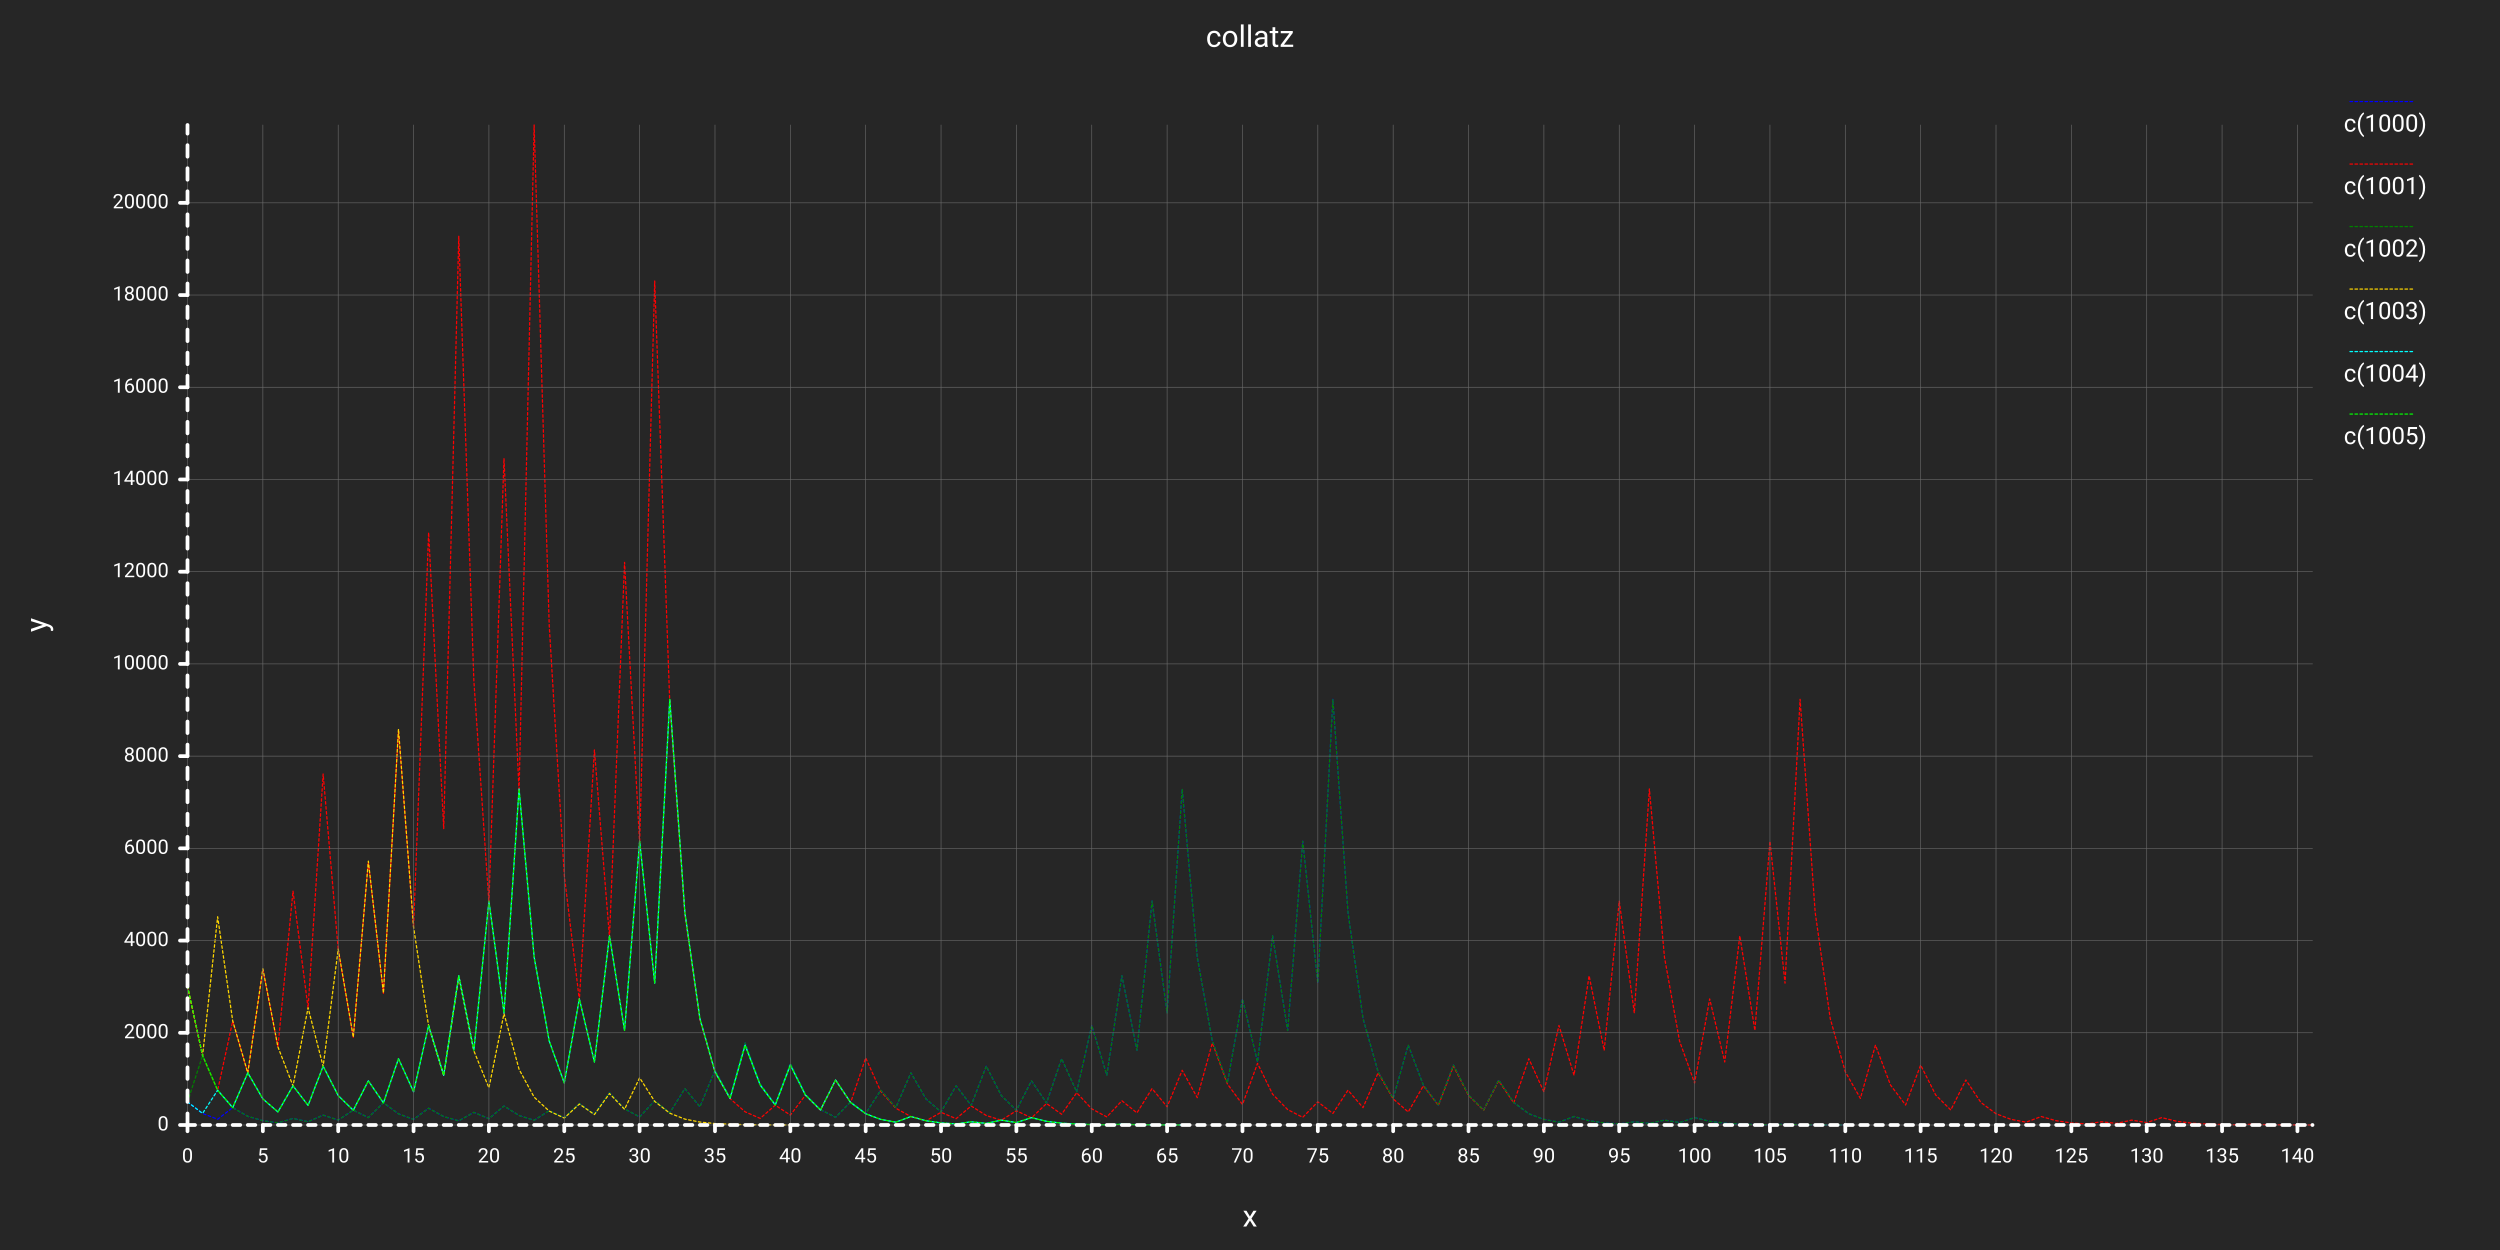
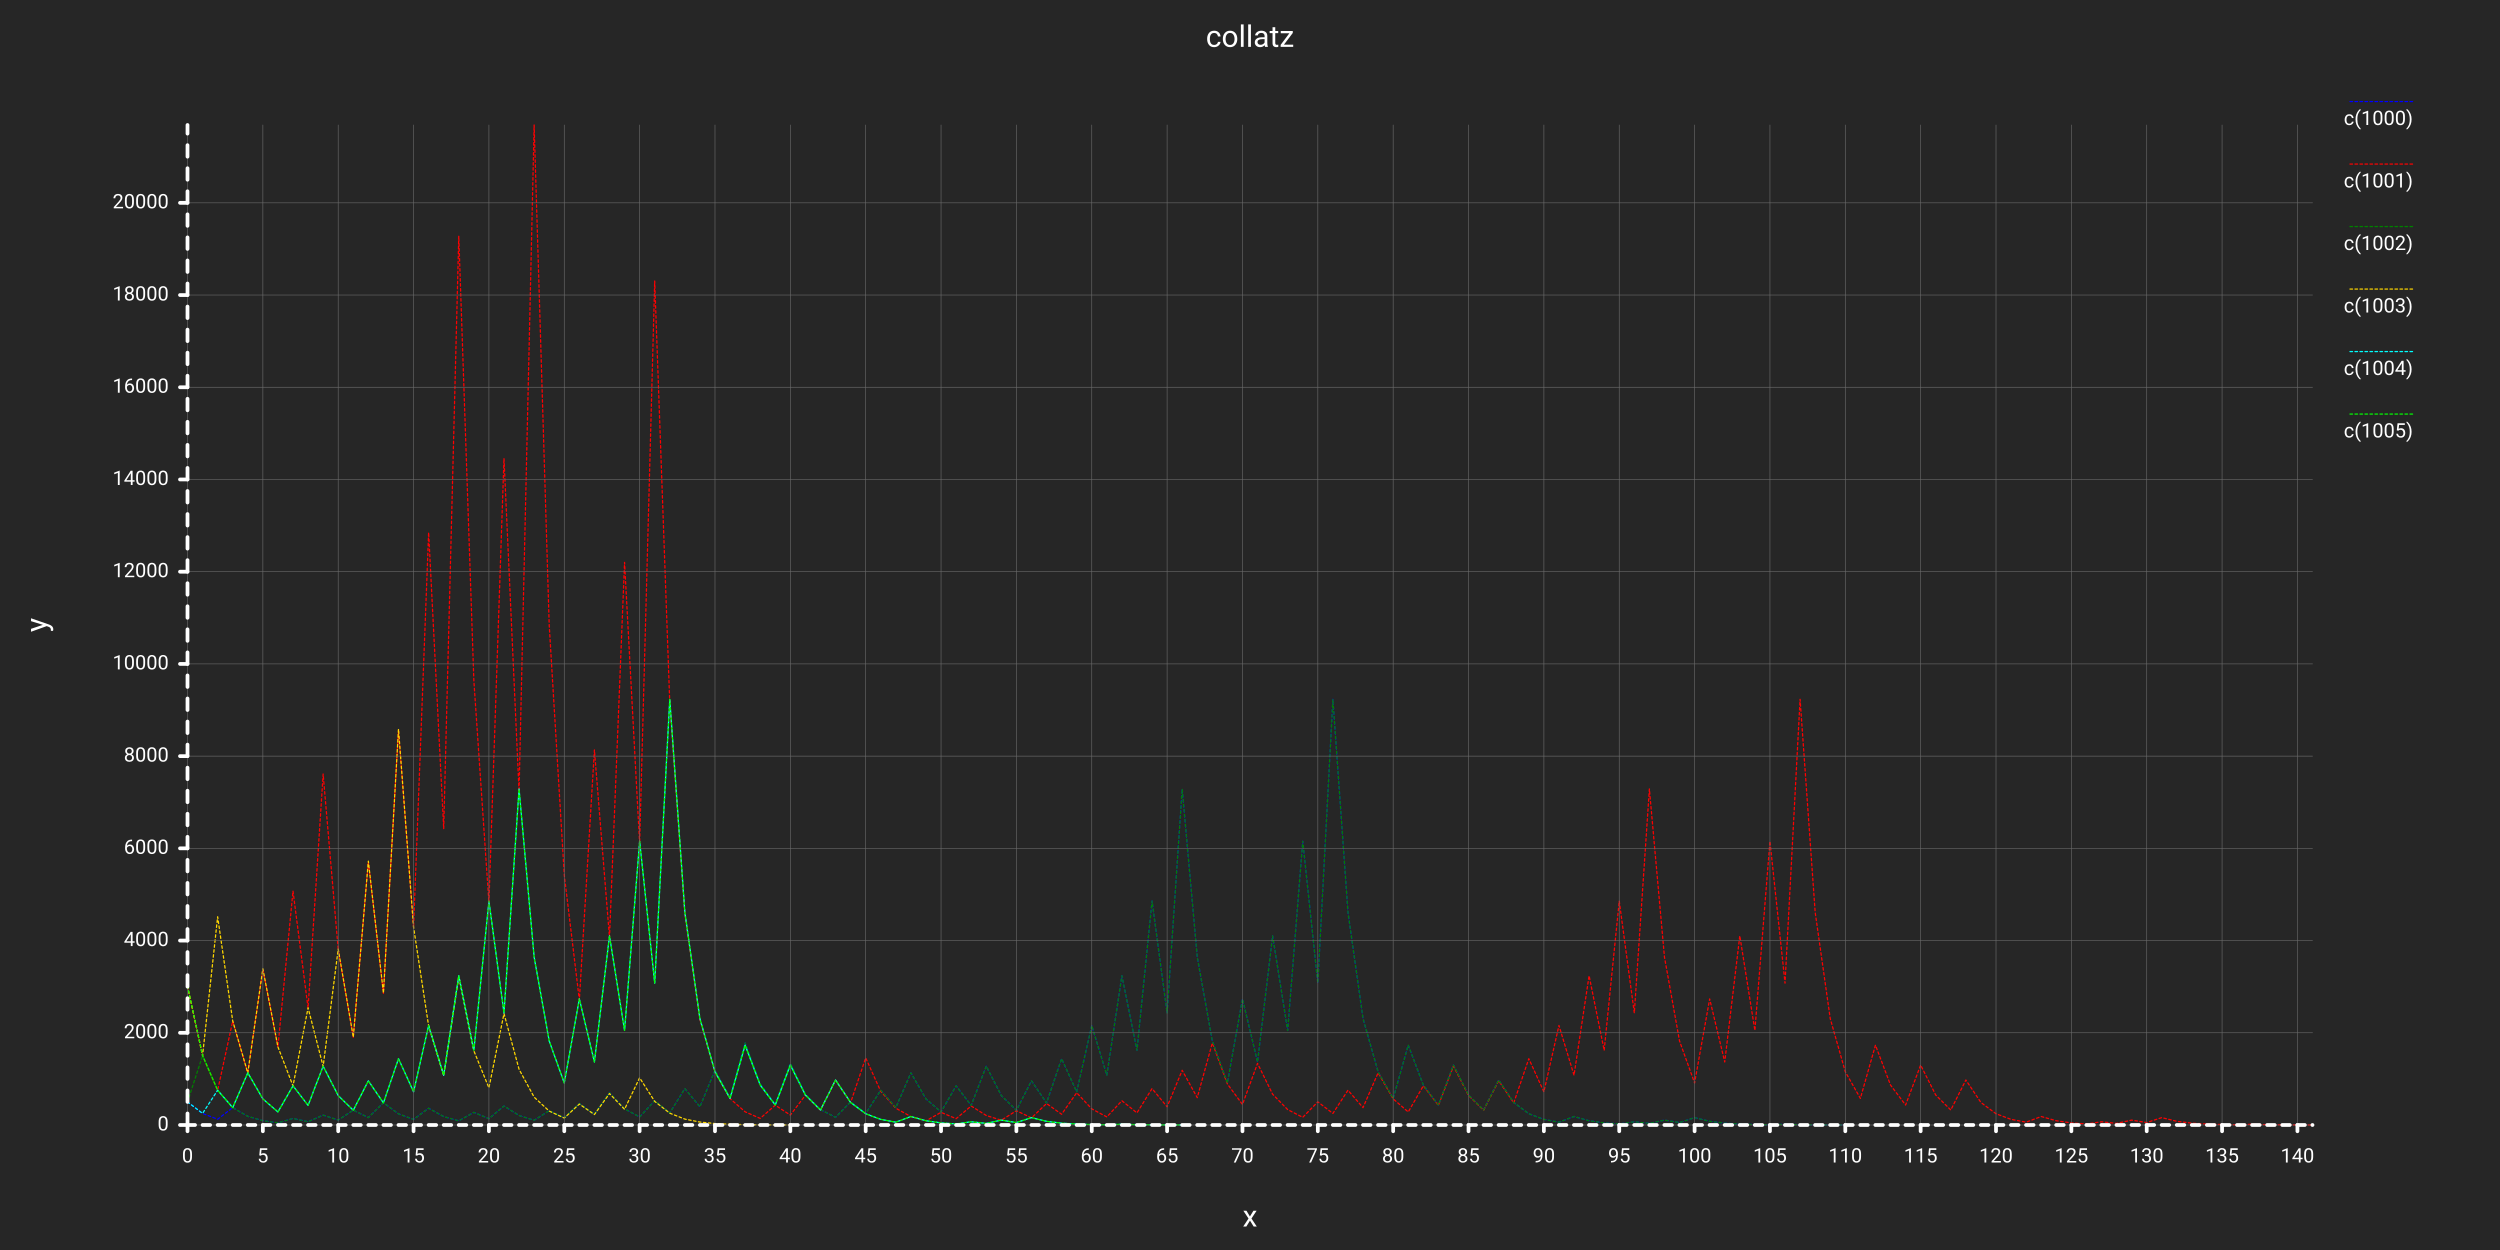
<svg xmlns="http://www.w3.org/2000/svg" class="poloto" width="2000" height="1000" viewBox="0 0 2000 1000">
  <style>.poloto { stroke-linecap:round; stroke-linejoin:round; font-family: Roboto,sans-serif ; font-size:16px; } .poloto_background{fill:#262626;} .poloto_scatter{stroke-width:7} .poloto_tick_line{stroke:dimgray;stroke-width:0.5} .poloto_line{stroke-width:2} .poloto_text{fill: white;} .poloto_axis_lines{stroke: white;stroke-width:3;fill:none;stroke-dasharray:none} .poloto_title{font-size:24px;dominant-baseline:start;text-anchor:middle;} .poloto_xname{font-size:24px;dominant-baseline:start;text-anchor:middle;} .poloto_yname{font-size:24px;dominant-baseline:start;text-anchor:middle;} .poloto0stroke{stroke:  blue;} .poloto1stroke{stroke:  red;} .poloto2stroke{stroke:  green;} .poloto3stroke{stroke:  gold;} .poloto4stroke{stroke:  aqua;} .poloto5stroke{stroke:  lime;} .poloto6stroke{stroke:  orange;} .poloto7stroke{stroke:  chocolate;} .poloto0fill{fill:blue;} .poloto1fill{fill:red;} .poloto2fill{fill:green;} .poloto3fill{fill:gold;} .poloto4fill{fill:aqua;} .poloto5fill{fill:lime;} .poloto6fill{fill:orange;} .poloto7fill{fill:chocolate;}.poloto_line{stroke-dasharray:2;stroke-width:1;}</style>
  <circle r="1e5" class="poloto_background" />
-   <text class="poloto_text poloto_legend_text" dominant-baseline="middle" text-anchor="start" font-size="large" x="1875" y="100">c(1000)</text>
+   <text class="poloto_text poloto_legend_text" x="1875" y="100">c(1000)</text>
  <line class="poloto_line poloto_legend_icon poloto0stroke poloto0legend" stroke="black" x1="1880" x2="1930" y1="81.25" y2="81.25" />
  <path class="poloto_line poloto0stroke" fill="none" stroke="black" d=" M 150 881.557 L 162.057 890.778 L 174.113 895.389 L 186.17 886.131 L 198.227 893.065 L 210.284 896.533 L 222.34 898.266 L 234.397 894.762 L 246.454 897.381 L 258.511 892.106 L 270.567 896.053 L 282.624 888.122 L 294.681 894.061 L 306.738 882.147 L 318.794 891.073 L 330.851 895.537 L 342.908 886.573 L 354.965 893.287 L 367.021 896.643 L 379.078 889.893 L 391.135 894.947 L 403.191 884.803 L 415.248 892.401 L 427.305 896.201 L 439.362 888.565 L 451.418 894.283 L 463.475 882.811 L 475.532 891.405 L 487.589 874.179 L 499.645 887.09 L 511.702 893.545 L 523.759 880.598 L 535.816 890.299 L 547.872 870.859 L 559.929 885.43 L 571.986 856.252 L 584.043 878.126 L 596.099 834.342 L 608.156 867.171 L 620.213 883.585 L 632.27 850.719 L 644.326 875.36 L 656.383 887.68 L 668.44 893.84 L 680.496 881.483 L 692.553 890.741 L 704.61 872.187 L 716.667 886.094 L 728.723 858.244 L 740.78 879.122 L 752.837 889.561 L 764.894 868.646 L 776.95 884.323 L 789.007 852.932 L 801.064 876.466 L 813.121 888.233 L 825.177 864.662 L 837.234 882.331 L 849.291 846.957 L 861.348 873.478 L 873.404 820.398 L 885.461 860.199 L 897.518 780.561 L 909.574 840.28 L 921.631 720.804 L 933.688 810.402 L 945.745 631.169 L 957.801 765.585 L 969.858 832.792 L 981.915 866.396 L 993.972 799.152 L 1006.028 849.576 L 1018.085 748.691 L 1030.142 824.345 L 1042.199 672.999 L 1054.255 786.499 L 1066.312 559.461 L 1078.369 729.731 L 1090.426 814.865 L 1102.482 857.433 L 1114.539 878.716 L 1126.596 836.112 L 1138.652 868.056 L 1150.709 884.028 L 1162.766 852.047 L 1174.823 876.024 L 1186.879 888.012 L 1198.936 863.999 L 1210.993 881.999 L 1223.05 891 L 1235.106 895.5 L 1247.163 897.75 L 1259.22 893.213 L 1271.277 896.606 L 1283.333 898.303 L 1295.39 899.152 L 1307.447 897.418 L 1319.504 898.709 L 1331.56 896.09 L 1343.617 898.045 L 1355.674 894.098 L 1367.73 897.049 L 1379.787 898.525 L 1391.844 899.262 L 1403.901 899.631 L 1415.957 899.816 L 1428.014 899.41 L 1440.071 899.705 L 1452.128 899.852 L 1464.184 899.926 L 1476.241 899.963" />
-   <text class="poloto_text poloto_legend_text" dominant-baseline="middle" text-anchor="start" font-size="large" x="1875" y="150">c(1001)</text>
+   <text class="poloto_text poloto_legend_text" x="1875" y="150">c(1001)</text>
  <line class="poloto_line poloto_legend_icon poloto1stroke poloto1legend" stroke="black" x1="1880" x2="1930" y1="131.25" y2="131.25" />
  <path class="poloto_line poloto1stroke" fill="none" stroke="black" d=" M 150 789.192 L 162.057 844.596 L 174.113 872.298 L 186.17 816.857 L 198.227 858.429 L 210.284 775.249 L 222.34 837.624 L 234.397 712.837 L 246.454 806.418 L 258.511 619.218 L 270.567 759.609 L 282.624 829.805 L 294.681 689.377 L 306.738 794.688 L 318.794 584.028 L 330.851 742.014 L 342.908 426.005 L 354.965 663.003 L 367.021 188.971 L 379.078 544.485 L 391.135 722.243 L 403.191 366.691 L 415.248 633.346 L 427.305 100 L 439.362 500 L 451.418 700 L 463.475 800 L 475.532 599.963 L 487.589 749.982 L 499.645 449.908 L 511.702 674.954 L 523.759 224.825 L 535.816 562.412 L 547.872 731.206 L 559.929 815.603 L 571.986 857.802 L 584.043 878.901 L 596.099 889.45 L 608.156 894.725 L 620.213 884.139 L 632.27 892.069 L 644.326 876.171 L 656.383 888.086 L 668.44 864.22 L 680.496 882.11 L 692.553 846.293 L 704.61 873.146 L 716.667 886.573 L 728.723 893.287 L 740.78 896.643 L 752.837 889.893 L 764.894 894.947 L 776.95 884.803 L 789.007 892.401 L 801.064 896.201 L 813.121 888.565 L 825.177 894.283 L 837.234 882.811 L 849.291 891.405 L 861.348 874.179 L 873.404 887.09 L 885.461 893.545 L 897.518 880.598 L 909.574 890.299 L 921.631 870.859 L 933.688 885.43 L 945.745 856.252 L 957.801 878.126 L 969.858 834.342 L 981.915 867.171 L 993.972 883.585 L 1006.028 850.719 L 1018.085 875.36 L 1030.142 887.68 L 1042.199 893.84 L 1054.255 881.483 L 1066.312 890.741 L 1078.369 872.187 L 1090.426 886.094 L 1102.482 858.244 L 1114.539 879.122 L 1126.596 889.561 L 1138.652 868.646 L 1150.709 884.323 L 1162.766 852.932 L 1174.823 876.466 L 1186.879 888.233 L 1198.936 864.662 L 1210.993 882.331 L 1223.05 846.957 L 1235.106 873.478 L 1247.163 820.398 L 1259.22 860.199 L 1271.277 780.561 L 1283.333 840.28 L 1295.39 720.804 L 1307.447 810.402 L 1319.504 631.169 L 1331.56 765.585 L 1343.617 832.792 L 1355.674 866.396 L 1367.73 799.152 L 1379.787 849.576 L 1391.844 748.691 L 1403.901 824.345 L 1415.957 672.999 L 1428.014 786.499 L 1440.071 559.461 L 1452.128 729.731 L 1464.184 814.865 L 1476.241 857.433 L 1488.298 878.716 L 1500.355 836.112 L 1512.411 868.056 L 1524.468 884.028 L 1536.525 852.047 L 1548.582 876.024 L 1560.638 888.012 L 1572.695 863.999 L 1584.752 881.999 L 1596.809 891 L 1608.865 895.5 L 1620.922 897.75 L 1632.979 893.213 L 1645.035 896.606 L 1657.092 898.303 L 1669.149 899.152 L 1681.206 897.418 L 1693.262 898.709 L 1705.319 896.09 L 1717.376 898.045 L 1729.433 894.098 L 1741.489 897.049 L 1753.546 898.525 L 1765.603 899.262 L 1777.66 899.631 L 1789.716 899.816 L 1801.773 899.41 L 1813.83 899.705 L 1825.887 899.852 L 1837.943 899.926 L 1850 899.963" />
-   <text class="poloto_text poloto_legend_text" dominant-baseline="middle" text-anchor="start" font-size="large" x="1875" y="200">c(1002)</text>
+   <text class="poloto_text poloto_legend_text" x="1875" y="200">c(1002)</text>
  <line class="poloto_line poloto_legend_icon poloto2stroke poloto2legend" stroke="black" x1="1880" x2="1930" y1="181.25" y2="181.25" />
  <path class="poloto_line poloto2stroke" fill="none" stroke="black" d=" M 150 881.52 L 162.057 844.522 L 174.113 872.261 L 186.17 886.131 L 198.227 893.065 L 210.284 896.533 L 222.34 898.266 L 234.397 894.762 L 246.454 897.381 L 258.511 892.106 L 270.567 896.053 L 282.624 888.122 L 294.681 894.061 L 306.738 882.147 L 318.794 891.073 L 330.851 895.537 L 342.908 886.573 L 354.965 893.287 L 367.021 896.643 L 379.078 889.893 L 391.135 894.947 L 403.191 884.803 L 415.248 892.401 L 427.305 896.201 L 439.362 888.565 L 451.418 894.283 L 463.475 882.811 L 475.532 891.405 L 487.589 874.179 L 499.645 887.09 L 511.702 893.545 L 523.759 880.598 L 535.816 890.299 L 547.872 870.859 L 559.929 885.43 L 571.986 856.252 L 584.043 878.126 L 596.099 834.342 L 608.156 867.171 L 620.213 883.585 L 632.27 850.719 L 644.326 875.36 L 656.383 887.68 L 668.44 893.84 L 680.496 881.483 L 692.553 890.741 L 704.61 872.187 L 716.667 886.094 L 728.723 858.244 L 740.78 879.122 L 752.837 889.561 L 764.894 868.646 L 776.95 884.323 L 789.007 852.932 L 801.064 876.466 L 813.121 888.233 L 825.177 864.662 L 837.234 882.331 L 849.291 846.957 L 861.348 873.478 L 873.404 820.398 L 885.461 860.199 L 897.518 780.561 L 909.574 840.28 L 921.631 720.804 L 933.688 810.402 L 945.745 631.169 L 957.801 765.585 L 969.858 832.792 L 981.915 866.396 L 993.972 799.152 L 1006.028 849.576 L 1018.085 748.691 L 1030.142 824.345 L 1042.199 672.999 L 1054.255 786.499 L 1066.312 559.461 L 1078.369 729.731 L 1090.426 814.865 L 1102.482 857.433 L 1114.539 878.716 L 1126.596 836.112 L 1138.652 868.056 L 1150.709 884.028 L 1162.766 852.047 L 1174.823 876.024 L 1186.879 888.012 L 1198.936 863.999 L 1210.993 881.999 L 1223.05 891 L 1235.106 895.5 L 1247.163 897.75 L 1259.22 893.213 L 1271.277 896.606 L 1283.333 898.303 L 1295.39 899.152 L 1307.447 897.418 L 1319.504 898.709 L 1331.56 896.09 L 1343.617 898.045 L 1355.674 894.098 L 1367.73 897.049 L 1379.787 898.525 L 1391.844 899.262 L 1403.901 899.631 L 1415.957 899.816 L 1428.014 899.41 L 1440.071 899.705 L 1452.128 899.852 L 1464.184 899.926 L 1476.241 899.963" />
-   <text class="poloto_text poloto_legend_text" dominant-baseline="middle" text-anchor="start" font-size="large" x="1875" y="250">c(1003)</text>
+   <text class="poloto_text poloto_legend_text" x="1875" y="250">c(1003)</text>
  <line class="poloto_line poloto_legend_icon poloto3stroke poloto3legend" stroke="black" x1="1880" x2="1930" y1="231.25" y2="231.25" />
  <path class="poloto_line poloto3stroke" fill="none" stroke="black" d=" M 150 788.971 L 162.057 844.485 L 174.113 733.419 L 186.17 816.71 L 198.227 858.355 L 210.284 775.028 L 222.34 837.514 L 234.397 868.757 L 246.454 806.234 L 258.511 853.117 L 270.567 759.314 L 282.624 829.657 L 294.681 688.934 L 306.738 794.467 L 318.794 583.364 L 330.851 741.682 L 342.908 820.841 L 354.965 860.421 L 367.021 781.225 L 379.078 840.612 L 391.135 870.306 L 403.191 810.882 L 415.248 855.441 L 427.305 877.72 L 439.362 888.86 L 451.418 894.43 L 463.475 883.253 L 475.532 891.627 L 487.589 874.843 L 499.645 887.422 L 511.702 862.228 L 523.759 881.114 L 535.816 890.557 L 547.872 895.278 L 559.929 897.639 L 571.986 898.82 L 584.043 899.41 L 596.099 899.705 L 608.156 899.852 L 620.213 899.926 L 632.27 899.963" />
-   <text class="poloto_text poloto_legend_text" dominant-baseline="middle" text-anchor="start" font-size="large" x="1875" y="300">c(1004)</text>
+   <text class="poloto_text poloto_legend_text" x="1875" y="300">c(1004)</text>
  <line class="poloto_line poloto_legend_icon poloto4stroke poloto4legend" stroke="black" x1="1880" x2="1930" y1="281.25" y2="281.25" />
  <path class="poloto_line poloto4stroke" fill="none" stroke="black" d=" M 150 881.483 L 162.057 890.741 L 174.113 872.187 L 186.17 886.094 L 198.227 858.244 L 210.284 879.122 L 222.34 889.561 L 234.397 868.646 L 246.454 884.323 L 258.511 852.932 L 270.567 876.466 L 282.624 888.233 L 294.681 864.662 L 306.738 882.331 L 318.794 846.957 L 330.851 873.478 L 342.908 820.398 L 354.965 860.199 L 367.021 780.561 L 379.078 840.28 L 391.135 720.804 L 403.191 810.402 L 415.248 631.169 L 427.305 765.585 L 439.362 832.792 L 451.418 866.396 L 463.475 799.152 L 475.532 849.576 L 487.589 748.691 L 499.645 824.345 L 511.702 672.999 L 523.759 786.499 L 535.816 559.461 L 547.872 729.731 L 559.929 814.865 L 571.986 857.433 L 584.043 878.716 L 596.099 836.112 L 608.156 868.056 L 620.213 884.028 L 632.27 852.047 L 644.326 876.024 L 656.383 888.012 L 668.44 863.999 L 680.496 881.999 L 692.553 891 L 704.61 895.5 L 716.667 897.75 L 728.723 893.213 L 740.78 896.606 L 752.837 898.303 L 764.894 899.152 L 776.95 897.418 L 789.007 898.709 L 801.064 896.09 L 813.121 898.045 L 825.177 894.098 L 837.234 897.049 L 849.291 898.525 L 861.348 899.262 L 873.404 899.631 L 885.461 899.816 L 897.518 899.41 L 909.574 899.705 L 921.631 899.852 L 933.688 899.926 L 945.745 899.963" />
-   <text class="poloto_text poloto_legend_text" dominant-baseline="middle" text-anchor="start" font-size="large" x="1875" y="350">c(1005)</text>
+   <text class="poloto_text poloto_legend_text" x="1875" y="350">c(1005)</text>
  <line class="poloto_line poloto_legend_icon poloto5stroke poloto5legend" stroke="black" x1="1880" x2="1930" y1="331.25" y2="331.25" />
  <path class="poloto_line poloto5stroke" fill="none" stroke="black" d=" M 150 788.75 L 162.057 844.375 L 174.113 872.187 L 186.17 886.094 L 198.227 858.244 L 210.284 879.122 L 222.34 889.561 L 234.397 868.646 L 246.454 884.323 L 258.511 852.932 L 270.567 876.466 L 282.624 888.233 L 294.681 864.662 L 306.738 882.331 L 318.794 846.957 L 330.851 873.478 L 342.908 820.398 L 354.965 860.199 L 367.021 780.561 L 379.078 840.28 L 391.135 720.804 L 403.191 810.402 L 415.248 631.169 L 427.305 765.585 L 439.362 832.792 L 451.418 866.396 L 463.475 799.152 L 475.532 849.576 L 487.589 748.691 L 499.645 824.345 L 511.702 672.999 L 523.759 786.499 L 535.816 559.461 L 547.872 729.731 L 559.929 814.865 L 571.986 857.433 L 584.043 878.716 L 596.099 836.112 L 608.156 868.056 L 620.213 884.028 L 632.27 852.047 L 644.326 876.024 L 656.383 888.012 L 668.44 863.999 L 680.496 881.999 L 692.553 891 L 704.61 895.5 L 716.667 897.75 L 728.723 893.213 L 740.78 896.606 L 752.837 898.303 L 764.894 899.152 L 776.95 897.418 L 789.007 898.709 L 801.064 896.09 L 813.121 898.045 L 825.177 894.098 L 837.234 897.049 L 849.291 898.525 L 861.348 899.262 L 873.404 899.631 L 885.461 899.816 L 897.518 899.41 L 909.574 899.705 L 921.631 899.852 L 933.688 899.926 L 945.745 899.963" />
  <text class="poloto_labels poloto_text poloto_title" x="1000" y="37.5">collatz</text>
  <text class="poloto_labels poloto_text poloto_xname" x="1000" y="981.25">x</text>
  <text class="poloto_labels poloto_text poloto_yname" transform="rotate(-90,37.5,500)" x="37.5" y="500">y</text>
  <text class="poloto_tick_labels poloto_text" dominant-baseline="middle" text-anchor="start" x="1100" y="70" />
  <line class="poloto_axis_lines" stroke="black" x1="150" x2="150" y1="900" y2="905" />
  <line class="poloto_tick_line" stroke="black" x1="150" x2="150" y1="900" y2="100" />
  <text class="poloto_tick_labels poloto_text" dominant-baseline="start" text-anchor="middle" x="150" y="930">0</text>
  <line class="poloto_axis_lines" stroke="black" x1="210.284" x2="210.284" y1="900" y2="905" />
  <line class="poloto_tick_line" stroke="black" x1="210.284" x2="210.284" y1="900" y2="100" />
  <text class="poloto_tick_labels poloto_text" dominant-baseline="start" text-anchor="middle" x="210.284" y="930">5</text>
  <line class="poloto_axis_lines" stroke="black" x1="270.567" x2="270.567" y1="900" y2="905" />
  <line class="poloto_tick_line" stroke="black" x1="270.567" x2="270.567" y1="900" y2="100" />
  <text class="poloto_tick_labels poloto_text" dominant-baseline="start" text-anchor="middle" x="270.567" y="930">10</text>
  <line class="poloto_axis_lines" stroke="black" x1="330.851" x2="330.851" y1="900" y2="905" />
  <line class="poloto_tick_line" stroke="black" x1="330.851" x2="330.851" y1="900" y2="100" />
  <text class="poloto_tick_labels poloto_text" dominant-baseline="start" text-anchor="middle" x="330.851" y="930">15</text>
  <line class="poloto_axis_lines" stroke="black" x1="391.135" x2="391.135" y1="900" y2="905" />
  <line class="poloto_tick_line" stroke="black" x1="391.135" x2="391.135" y1="900" y2="100" />
  <text class="poloto_tick_labels poloto_text" dominant-baseline="start" text-anchor="middle" x="391.135" y="930">20</text>
  <line class="poloto_axis_lines" stroke="black" x1="451.418" x2="451.418" y1="900" y2="905" />
  <line class="poloto_tick_line" stroke="black" x1="451.418" x2="451.418" y1="900" y2="100" />
  <text class="poloto_tick_labels poloto_text" dominant-baseline="start" text-anchor="middle" x="451.418" y="930">25</text>
  <line class="poloto_axis_lines" stroke="black" x1="511.702" x2="511.702" y1="900" y2="905" />
  <line class="poloto_tick_line" stroke="black" x1="511.702" x2="511.702" y1="900" y2="100" />
  <text class="poloto_tick_labels poloto_text" dominant-baseline="start" text-anchor="middle" x="511.702" y="930">30</text>
  <line class="poloto_axis_lines" stroke="black" x1="571.986" x2="571.986" y1="900" y2="905" />
  <line class="poloto_tick_line" stroke="black" x1="571.986" x2="571.986" y1="900" y2="100" />
  <text class="poloto_tick_labels poloto_text" dominant-baseline="start" text-anchor="middle" x="571.986" y="930">35</text>
  <line class="poloto_axis_lines" stroke="black" x1="632.27" x2="632.27" y1="900" y2="905" />
  <line class="poloto_tick_line" stroke="black" x1="632.27" x2="632.27" y1="900" y2="100" />
  <text class="poloto_tick_labels poloto_text" dominant-baseline="start" text-anchor="middle" x="632.27" y="930">40</text>
  <line class="poloto_axis_lines" stroke="black" x1="692.553" x2="692.553" y1="900" y2="905" />
  <line class="poloto_tick_line" stroke="black" x1="692.553" x2="692.553" y1="900" y2="100" />
  <text class="poloto_tick_labels poloto_text" dominant-baseline="start" text-anchor="middle" x="692.553" y="930">45</text>
  <line class="poloto_axis_lines" stroke="black" x1="752.837" x2="752.837" y1="900" y2="905" />
  <line class="poloto_tick_line" stroke="black" x1="752.837" x2="752.837" y1="900" y2="100" />
  <text class="poloto_tick_labels poloto_text" dominant-baseline="start" text-anchor="middle" x="752.837" y="930">50</text>
  <line class="poloto_axis_lines" stroke="black" x1="813.121" x2="813.121" y1="900" y2="905" />
  <line class="poloto_tick_line" stroke="black" x1="813.121" x2="813.121" y1="900" y2="100" />
  <text class="poloto_tick_labels poloto_text" dominant-baseline="start" text-anchor="middle" x="813.121" y="930">55</text>
  <line class="poloto_axis_lines" stroke="black" x1="873.404" x2="873.404" y1="900" y2="905" />
  <line class="poloto_tick_line" stroke="black" x1="873.404" x2="873.404" y1="900" y2="100" />
  <text class="poloto_tick_labels poloto_text" dominant-baseline="start" text-anchor="middle" x="873.404" y="930">60</text>
  <line class="poloto_axis_lines" stroke="black" x1="933.688" x2="933.688" y1="900" y2="905" />
  <line class="poloto_tick_line" stroke="black" x1="933.688" x2="933.688" y1="900" y2="100" />
  <text class="poloto_tick_labels poloto_text" dominant-baseline="start" text-anchor="middle" x="933.688" y="930">65</text>
  <line class="poloto_axis_lines" stroke="black" x1="993.972" x2="993.972" y1="900" y2="905" />
  <line class="poloto_tick_line" stroke="black" x1="993.972" x2="993.972" y1="900" y2="100" />
  <text class="poloto_tick_labels poloto_text" dominant-baseline="start" text-anchor="middle" x="993.972" y="930">70</text>
  <line class="poloto_axis_lines" stroke="black" x1="1054.255" x2="1054.255" y1="900" y2="905" />
  <line class="poloto_tick_line" stroke="black" x1="1054.255" x2="1054.255" y1="900" y2="100" />
  <text class="poloto_tick_labels poloto_text" dominant-baseline="start" text-anchor="middle" x="1054.255" y="930">75</text>
  <line class="poloto_axis_lines" stroke="black" x1="1114.539" x2="1114.539" y1="900" y2="905" />
  <line class="poloto_tick_line" stroke="black" x1="1114.539" x2="1114.539" y1="900" y2="100" />
  <text class="poloto_tick_labels poloto_text" dominant-baseline="start" text-anchor="middle" x="1114.539" y="930">80</text>
  <line class="poloto_axis_lines" stroke="black" x1="1174.823" x2="1174.823" y1="900" y2="905" />
  <line class="poloto_tick_line" stroke="black" x1="1174.823" x2="1174.823" y1="900" y2="100" />
  <text class="poloto_tick_labels poloto_text" dominant-baseline="start" text-anchor="middle" x="1174.823" y="930">85</text>
  <line class="poloto_axis_lines" stroke="black" x1="1235.106" x2="1235.106" y1="900" y2="905" />
  <line class="poloto_tick_line" stroke="black" x1="1235.106" x2="1235.106" y1="900" y2="100" />
  <text class="poloto_tick_labels poloto_text" dominant-baseline="start" text-anchor="middle" x="1235.106" y="930">90</text>
  <line class="poloto_axis_lines" stroke="black" x1="1295.39" x2="1295.39" y1="900" y2="905" />
  <line class="poloto_tick_line" stroke="black" x1="1295.39" x2="1295.39" y1="900" y2="100" />
  <text class="poloto_tick_labels poloto_text" dominant-baseline="start" text-anchor="middle" x="1295.39" y="930">95</text>
  <line class="poloto_axis_lines" stroke="black" x1="1355.674" x2="1355.674" y1="900" y2="905" />
  <line class="poloto_tick_line" stroke="black" x1="1355.674" x2="1355.674" y1="900" y2="100" />
  <text class="poloto_tick_labels poloto_text" dominant-baseline="start" text-anchor="middle" x="1355.674" y="930">100</text>
  <line class="poloto_axis_lines" stroke="black" x1="1415.957" x2="1415.957" y1="900" y2="905" />
  <line class="poloto_tick_line" stroke="black" x1="1415.957" x2="1415.957" y1="900" y2="100" />
  <text class="poloto_tick_labels poloto_text" dominant-baseline="start" text-anchor="middle" x="1415.957" y="930">105</text>
  <line class="poloto_axis_lines" stroke="black" x1="1476.241" x2="1476.241" y1="900" y2="905" />
  <line class="poloto_tick_line" stroke="black" x1="1476.241" x2="1476.241" y1="900" y2="100" />
  <text class="poloto_tick_labels poloto_text" dominant-baseline="start" text-anchor="middle" x="1476.241" y="930">110</text>
  <line class="poloto_axis_lines" stroke="black" x1="1536.525" x2="1536.525" y1="900" y2="905" />
  <line class="poloto_tick_line" stroke="black" x1="1536.525" x2="1536.525" y1="900" y2="100" />
  <text class="poloto_tick_labels poloto_text" dominant-baseline="start" text-anchor="middle" x="1536.525" y="930">115</text>
  <line class="poloto_axis_lines" stroke="black" x1="1596.809" x2="1596.809" y1="900" y2="905" />
  <line class="poloto_tick_line" stroke="black" x1="1596.809" x2="1596.809" y1="900" y2="100" />
  <text class="poloto_tick_labels poloto_text" dominant-baseline="start" text-anchor="middle" x="1596.809" y="930">120</text>
  <line class="poloto_axis_lines" stroke="black" x1="1657.092" x2="1657.092" y1="900" y2="905" />
  <line class="poloto_tick_line" stroke="black" x1="1657.092" x2="1657.092" y1="900" y2="100" />
  <text class="poloto_tick_labels poloto_text" dominant-baseline="start" text-anchor="middle" x="1657.092" y="930">125</text>
  <line class="poloto_axis_lines" stroke="black" x1="1717.376" x2="1717.376" y1="900" y2="905" />
  <line class="poloto_tick_line" stroke="black" x1="1717.376" x2="1717.376" y1="900" y2="100" />
  <text class="poloto_tick_labels poloto_text" dominant-baseline="start" text-anchor="middle" x="1717.376" y="930">130</text>
  <line class="poloto_axis_lines" stroke="black" x1="1777.66" x2="1777.66" y1="900" y2="905" />
  <line class="poloto_tick_line" stroke="black" x1="1777.66" x2="1777.66" y1="900" y2="100" />
  <text class="poloto_tick_labels poloto_text" dominant-baseline="start" text-anchor="middle" x="1777.66" y="930">135</text>
  <line class="poloto_axis_lines" stroke="black" x1="1837.943" x2="1837.943" y1="900" y2="905" />
  <line class="poloto_tick_line" stroke="black" x1="1837.943" x2="1837.943" y1="900" y2="100" />
  <text class="poloto_tick_labels poloto_text" dominant-baseline="start" text-anchor="middle" x="1837.943" y="930">140</text>
  <text class="poloto_tick_labels poloto_text" dominant-baseline="middle" text-anchor="start" x="150" y="70" />
  <line class="poloto_axis_lines" stroke="black" x1="150" x2="144" y1="900" y2="900" />
  <line class="poloto_tick_line" stroke="black" x1="150" x2="1850" y1="900" y2="900" />
  <text class="poloto_tick_labels poloto_text" dominant-baseline="middle" text-anchor="end" x="135" y="900">0</text>
  <line class="poloto_axis_lines" stroke="black" x1="150" x2="144" y1="826.226" y2="826.226" />
  <line class="poloto_tick_line" stroke="black" x1="150" x2="1850" y1="826.226" y2="826.226" />
  <text class="poloto_tick_labels poloto_text" dominant-baseline="middle" text-anchor="end" x="135" y="826.226">2000</text>
  <line class="poloto_axis_lines" stroke="black" x1="150" x2="144" y1="752.453" y2="752.453" />
  <line class="poloto_tick_line" stroke="black" x1="150" x2="1850" y1="752.453" y2="752.453" />
  <text class="poloto_tick_labels poloto_text" dominant-baseline="middle" text-anchor="end" x="135" y="752.453">4000</text>
  <line class="poloto_axis_lines" stroke="black" x1="150" x2="144" y1="678.679" y2="678.679" />
  <line class="poloto_tick_line" stroke="black" x1="150" x2="1850" y1="678.679" y2="678.679" />
  <text class="poloto_tick_labels poloto_text" dominant-baseline="middle" text-anchor="end" x="135" y="678.679">6000</text>
  <line class="poloto_axis_lines" stroke="black" x1="150" x2="144" y1="604.906" y2="604.906" />
  <line class="poloto_tick_line" stroke="black" x1="150" x2="1850" y1="604.906" y2="604.906" />
  <text class="poloto_tick_labels poloto_text" dominant-baseline="middle" text-anchor="end" x="135" y="604.906">8000</text>
  <line class="poloto_axis_lines" stroke="black" x1="150" x2="144" y1="531.132" y2="531.132" />
  <line class="poloto_tick_line" stroke="black" x1="150" x2="1850" y1="531.132" y2="531.132" />
  <text class="poloto_tick_labels poloto_text" dominant-baseline="middle" text-anchor="end" x="135" y="531.132">10000</text>
  <line class="poloto_axis_lines" stroke="black" x1="150" x2="144" y1="457.359" y2="457.359" />
  <line class="poloto_tick_line" stroke="black" x1="150" x2="1850" y1="457.359" y2="457.359" />
  <text class="poloto_tick_labels poloto_text" dominant-baseline="middle" text-anchor="end" x="135" y="457.359">12000</text>
  <line class="poloto_axis_lines" stroke="black" x1="150" x2="144" y1="383.585" y2="383.585" />
  <line class="poloto_tick_line" stroke="black" x1="150" x2="1850" y1="383.585" y2="383.585" />
  <text class="poloto_tick_labels poloto_text" dominant-baseline="middle" text-anchor="end" x="135" y="383.585">14000</text>
  <line class="poloto_axis_lines" stroke="black" x1="150" x2="144" y1="309.812" y2="309.812" />
  <line class="poloto_tick_line" stroke="black" x1="150" x2="1850" y1="309.812" y2="309.812" />
  <text class="poloto_tick_labels poloto_text" dominant-baseline="middle" text-anchor="end" x="135" y="309.812">16000</text>
  <line class="poloto_axis_lines" stroke="black" x1="150" x2="144" y1="236.038" y2="236.038" />
  <line class="poloto_tick_line" stroke="black" x1="150" x2="1850" y1="236.038" y2="236.038" />
  <text class="poloto_tick_labels poloto_text" dominant-baseline="middle" text-anchor="end" x="135" y="236.038">18000</text>
  <line class="poloto_axis_lines" stroke="black" x1="150" x2="144" y1="162.265" y2="162.265" />
  <line class="poloto_tick_line" stroke="black" x1="150" x2="1850" y1="162.265" y2="162.265" />
  <text class="poloto_tick_labels poloto_text" dominant-baseline="middle" text-anchor="end" x="135" y="162.265">20000</text>
  <path stroke="black" fill="none" class="poloto_axis_lines" style="stroke-dasharray:6.028;stroke-dashoffset:-0;" d=" M 150 900 L 1850 900" />
  <path stroke="black" fill="none" class="poloto_axis_lines" style="stroke-dasharray:9.222;stroke-dashoffset:-0;" d=" M 150 900 L 150 100" />
</svg>
